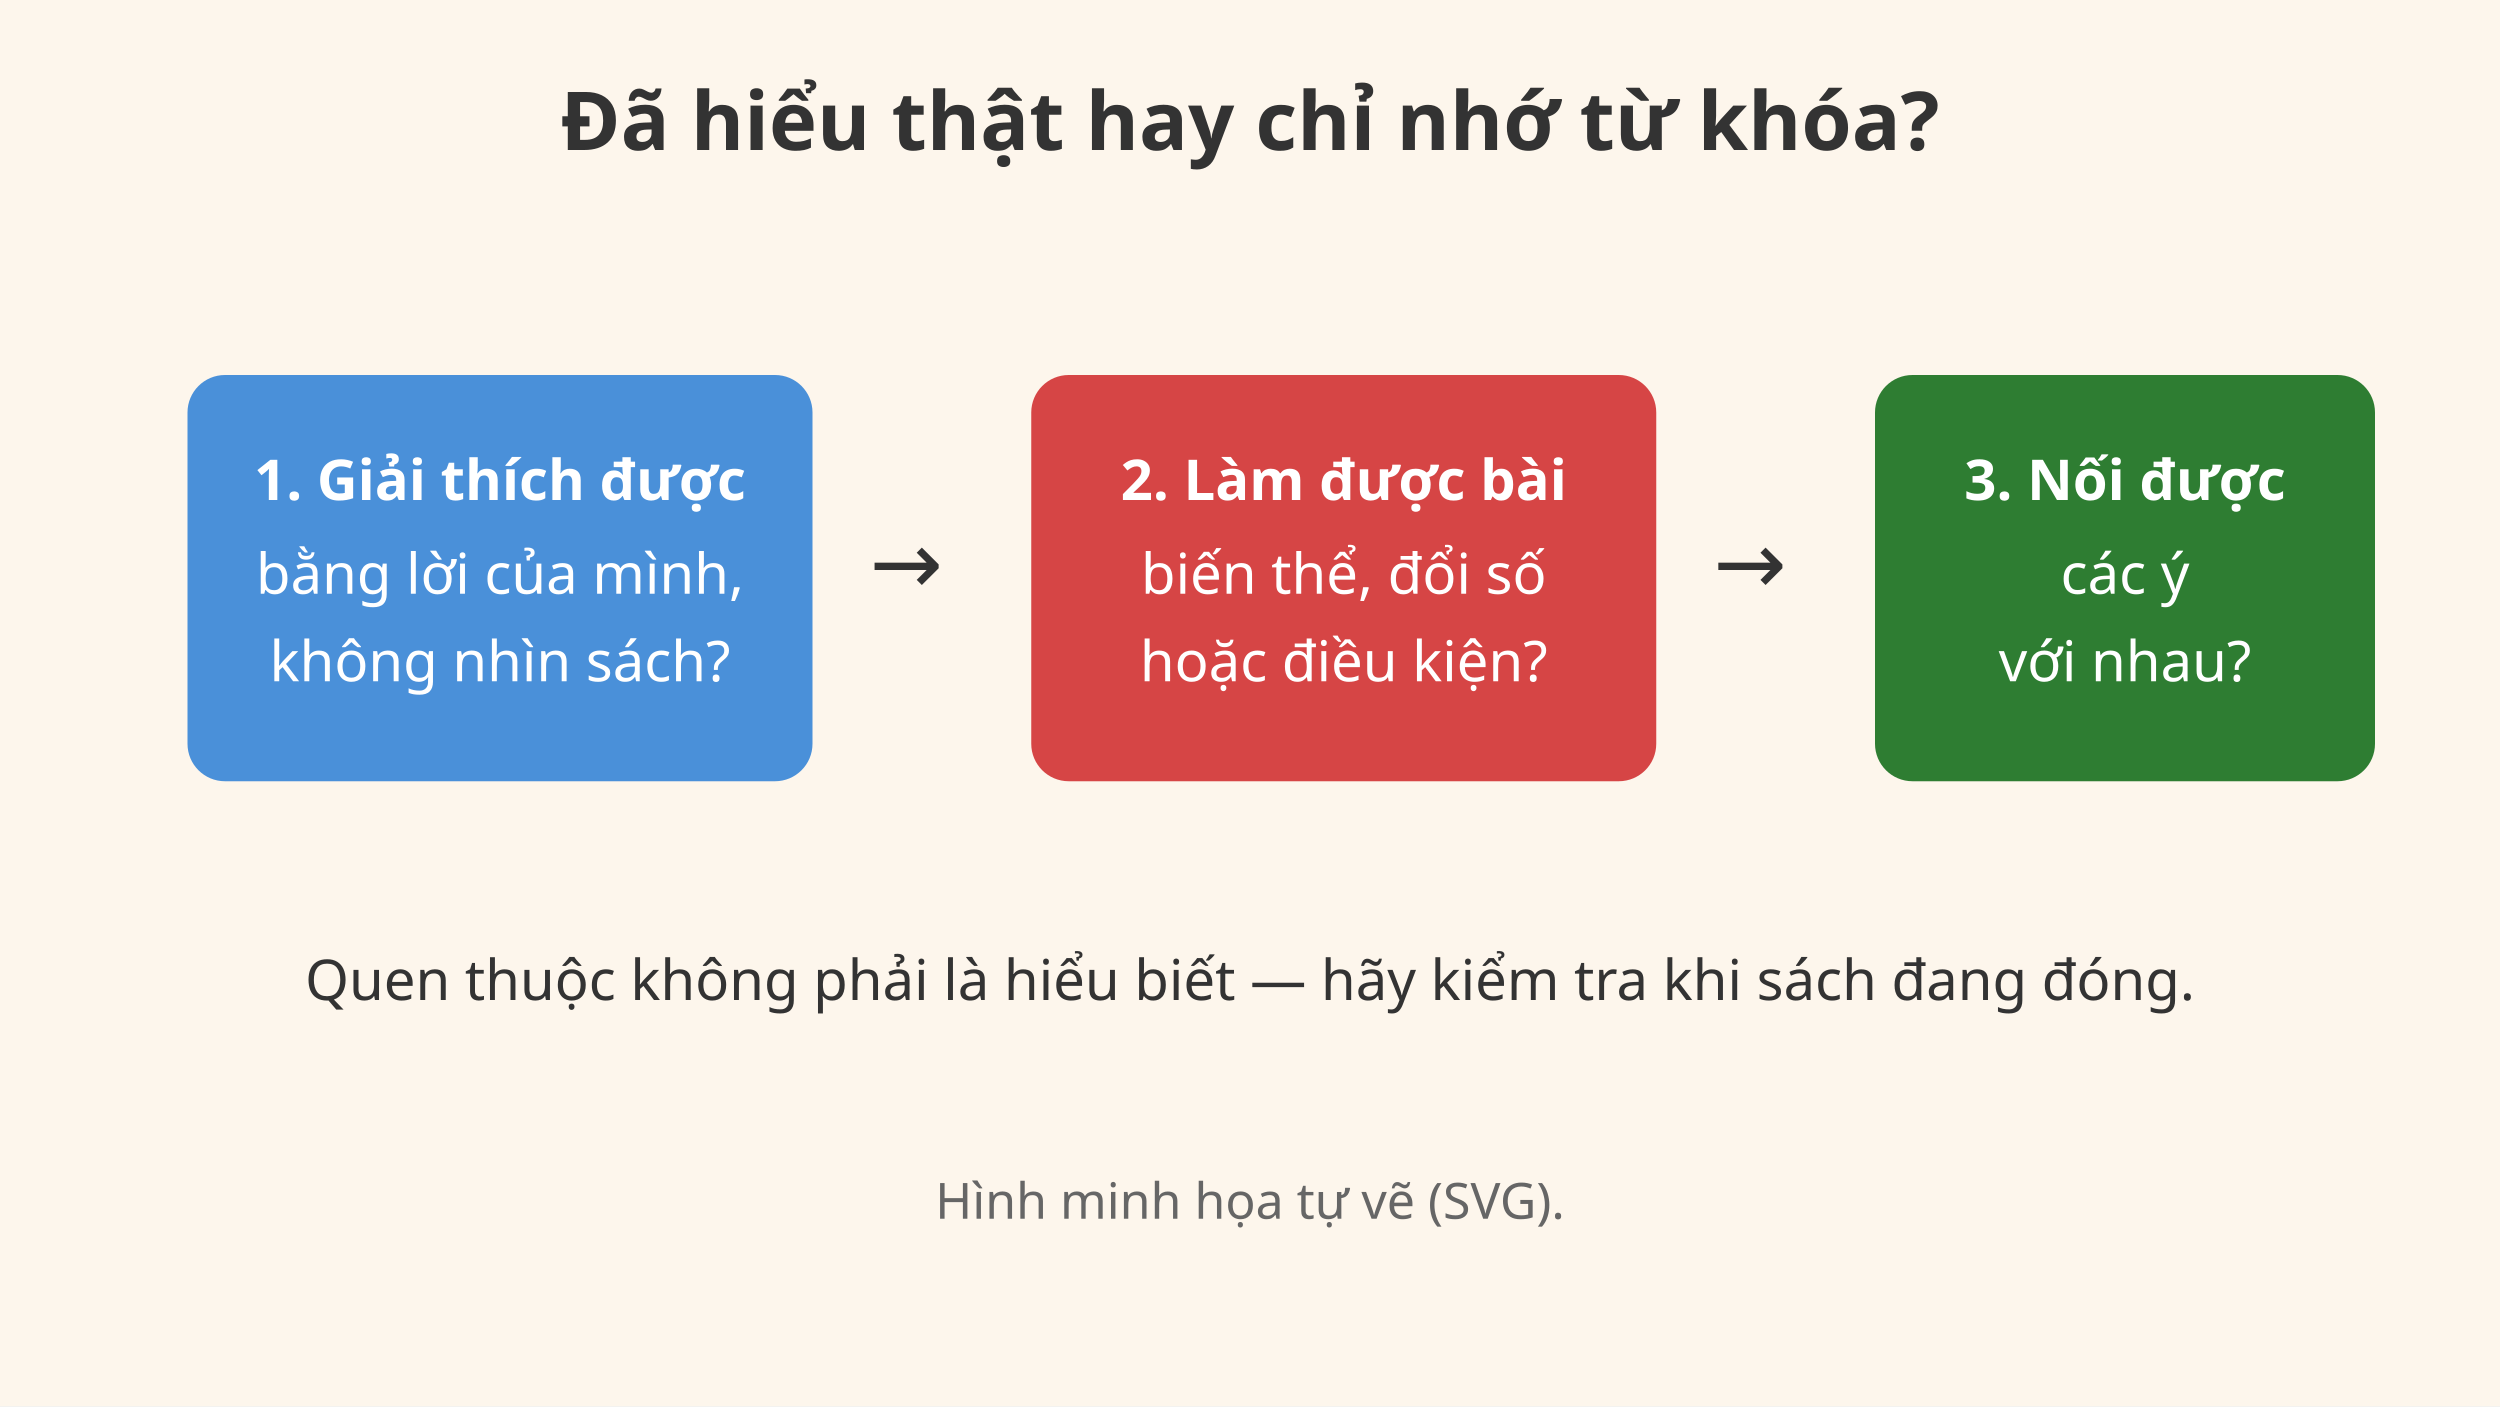
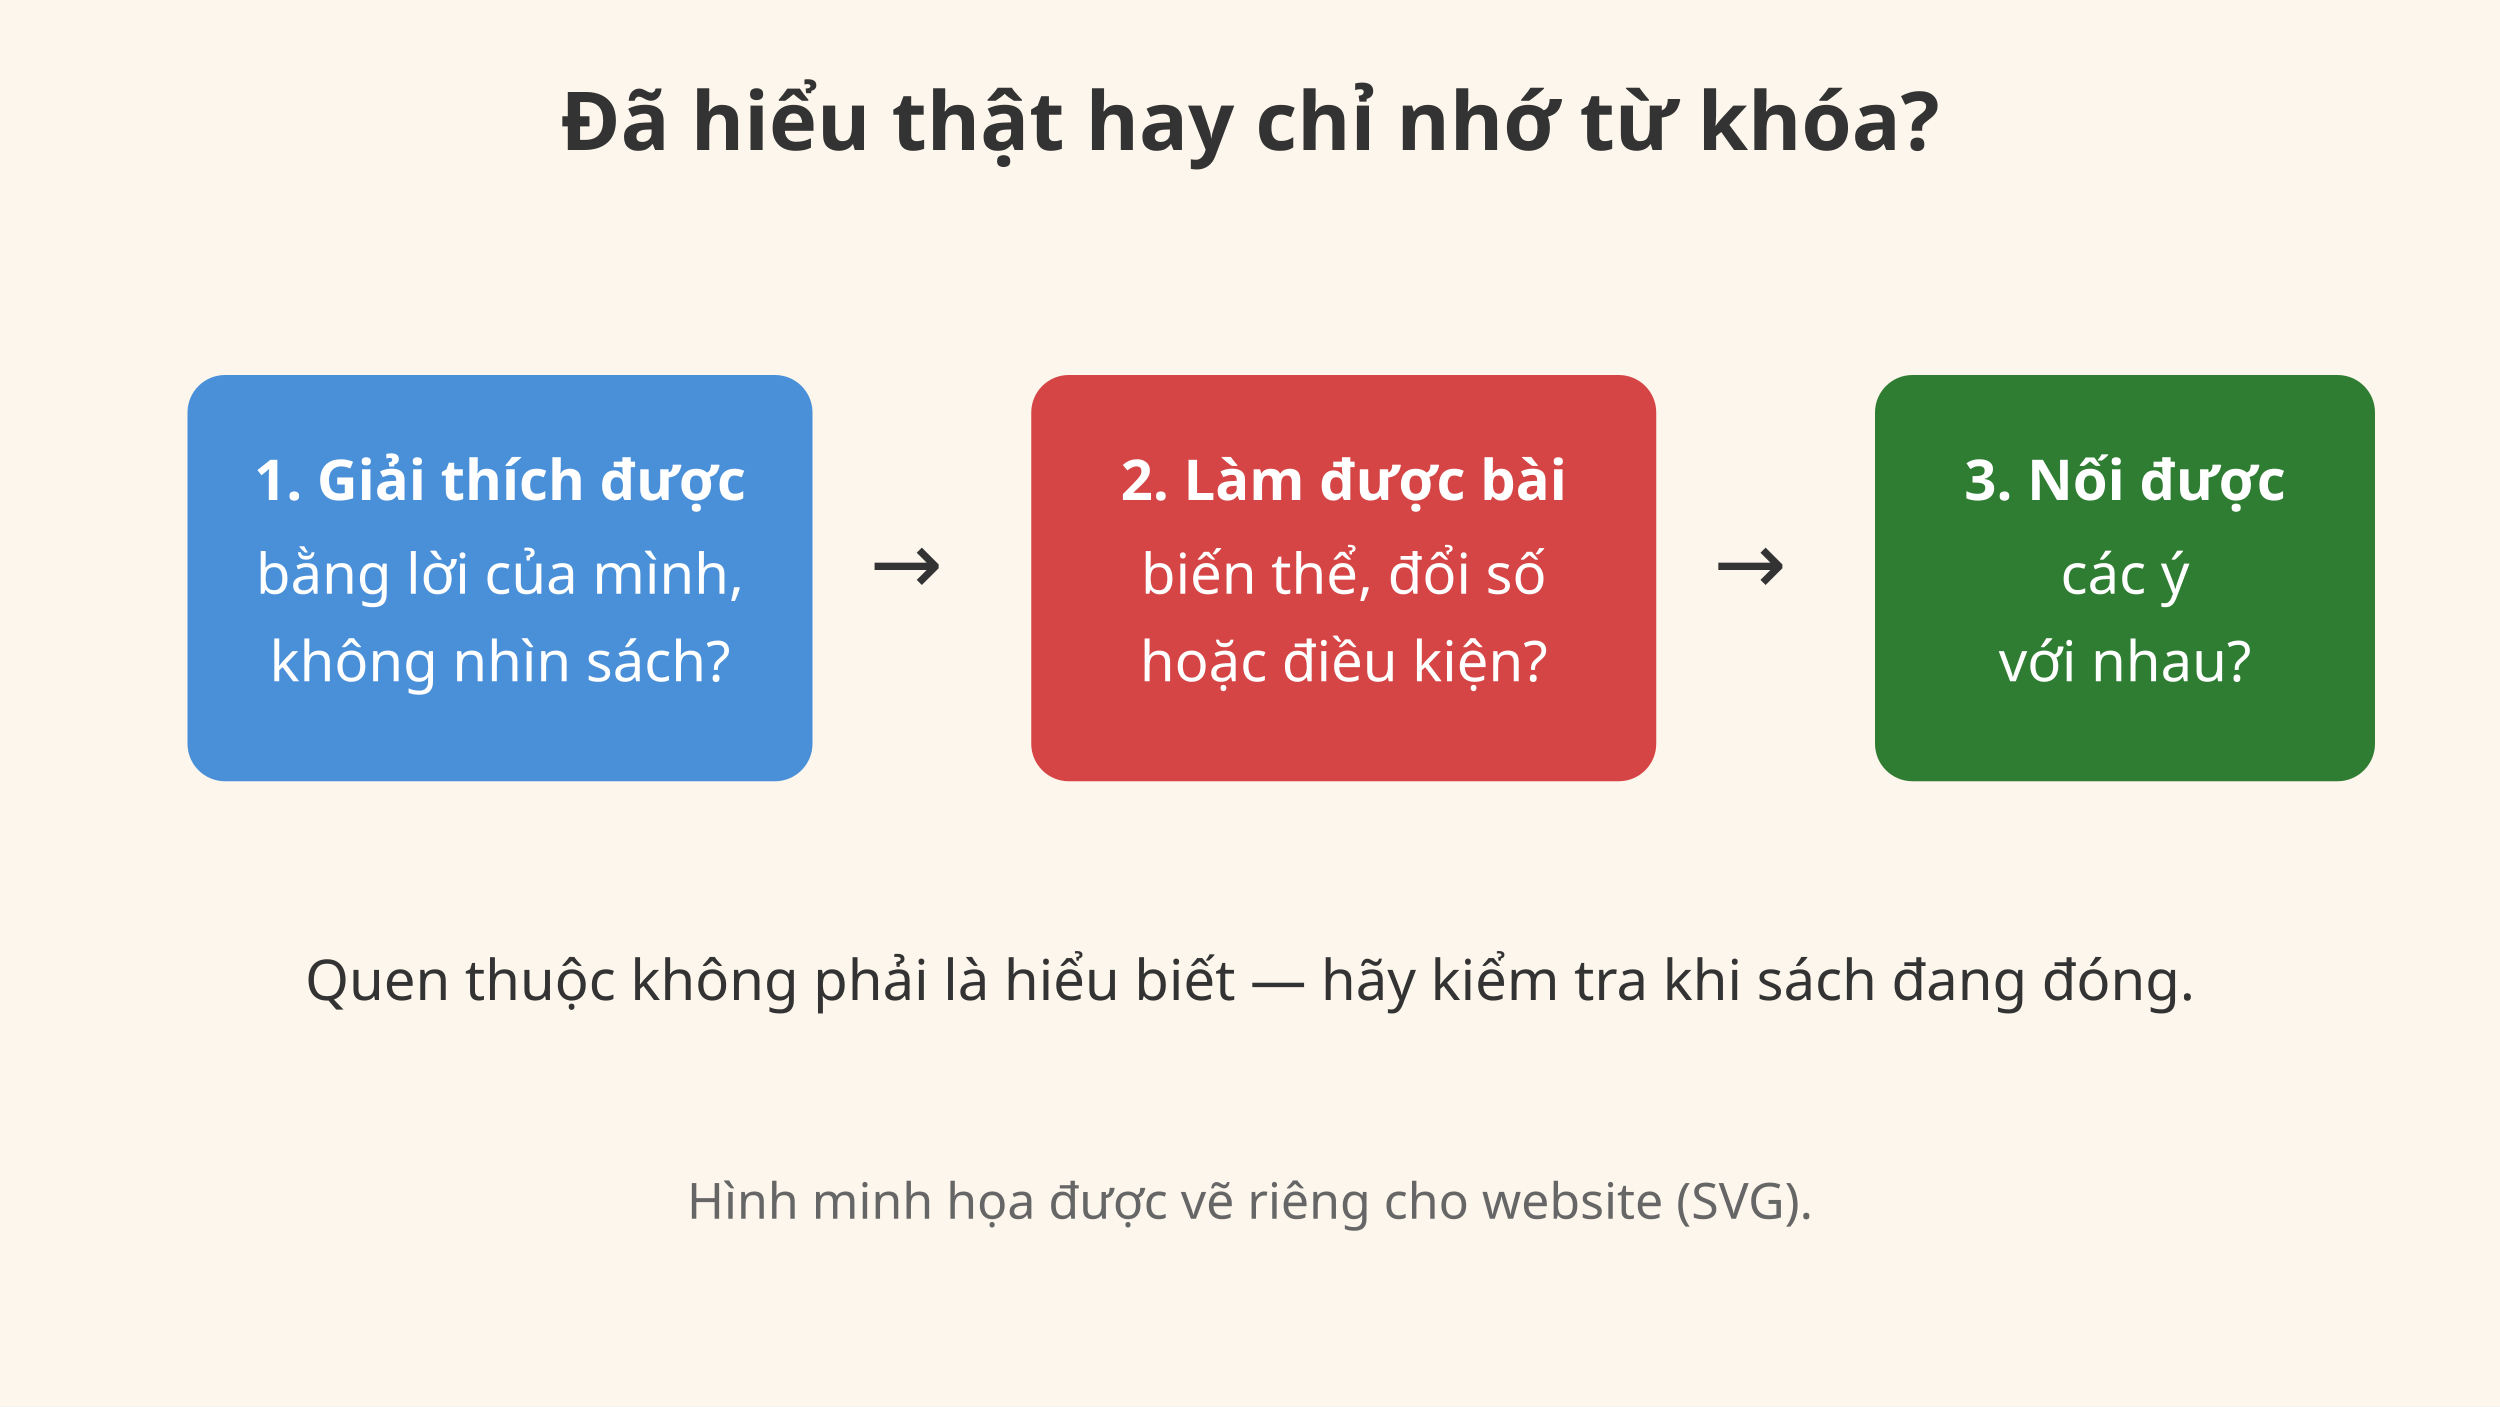
<svg xmlns="http://www.w3.org/2000/svg" width="800" height="450" viewBox="0 0 800 450" role="img" aria-label="Sơ đồ ba câu hỏi tự kiểm tra: giải thích được không, làm bài biến thể được không, nối các ý với nhau được không">
  <rect width="800" height="450" fill="#fdf6ec" />
  <text x="400" y="48" font-family="sans-serif" font-size="26" font-weight="bold" text-anchor="middle" fill="#333333">Đã hiểu thật hay chỉ nhớ từ khóa?</text>
  <g font-family="sans-serif" font-size="18" text-anchor="middle">
    <rect x="60" y="120" width="200" height="130" rx="12" fill="#4a90d9" />
    <text x="160" y="160" fill="#ffffff" font-weight="bold">1. Giải thích được</text>
    <text x="160" y="190" fill="#ffffff">bằng lời của mình,</text>
    <text x="160" y="218" fill="#ffffff">không nhìn sách?</text>
    <text x="290" y="190" font-size="28" fill="#333333">→</text>
    <rect x="330" y="120" width="200" height="130" rx="12" fill="#d64545" />
    <text x="430" y="160" fill="#ffffff" font-weight="bold">2. Làm được bài</text>
    <text x="430" y="190" fill="#ffffff">biến thể, đổi số</text>
    <text x="430" y="218" fill="#ffffff">hoặc điều kiện?</text>
    <text x="560" y="190" font-size="28" fill="#333333">→</text>
    <rect x="600" y="120" width="160" height="130" rx="12" fill="#2e7d32" />
    <text x="680" y="160" fill="#ffffff" font-weight="bold">3. Nối được</text>
    <text x="680" y="190" fill="#ffffff">các ý</text>
    <text x="680" y="218" fill="#ffffff">với nhau?</text>
  </g>
  <text x="400" y="320" font-family="sans-serif" font-size="18" text-anchor="middle" fill="#333333">Quen thuộc không phải là hiểu biết — hãy kiểm tra khi sách đang đóng.</text>
-   <text x="400" y="390" font-family="sans-serif" font-size="16" text-anchor="middle" fill="#666666">Hình minh họa tự vẽ (SVG).</text>
+   <text x="400" y="390" font-family="sans-serif" font-size="16" text-anchor="middle" fill="#666666">Hình minh họa được vẽ riêng cho website (SVG).</text>
</svg>
